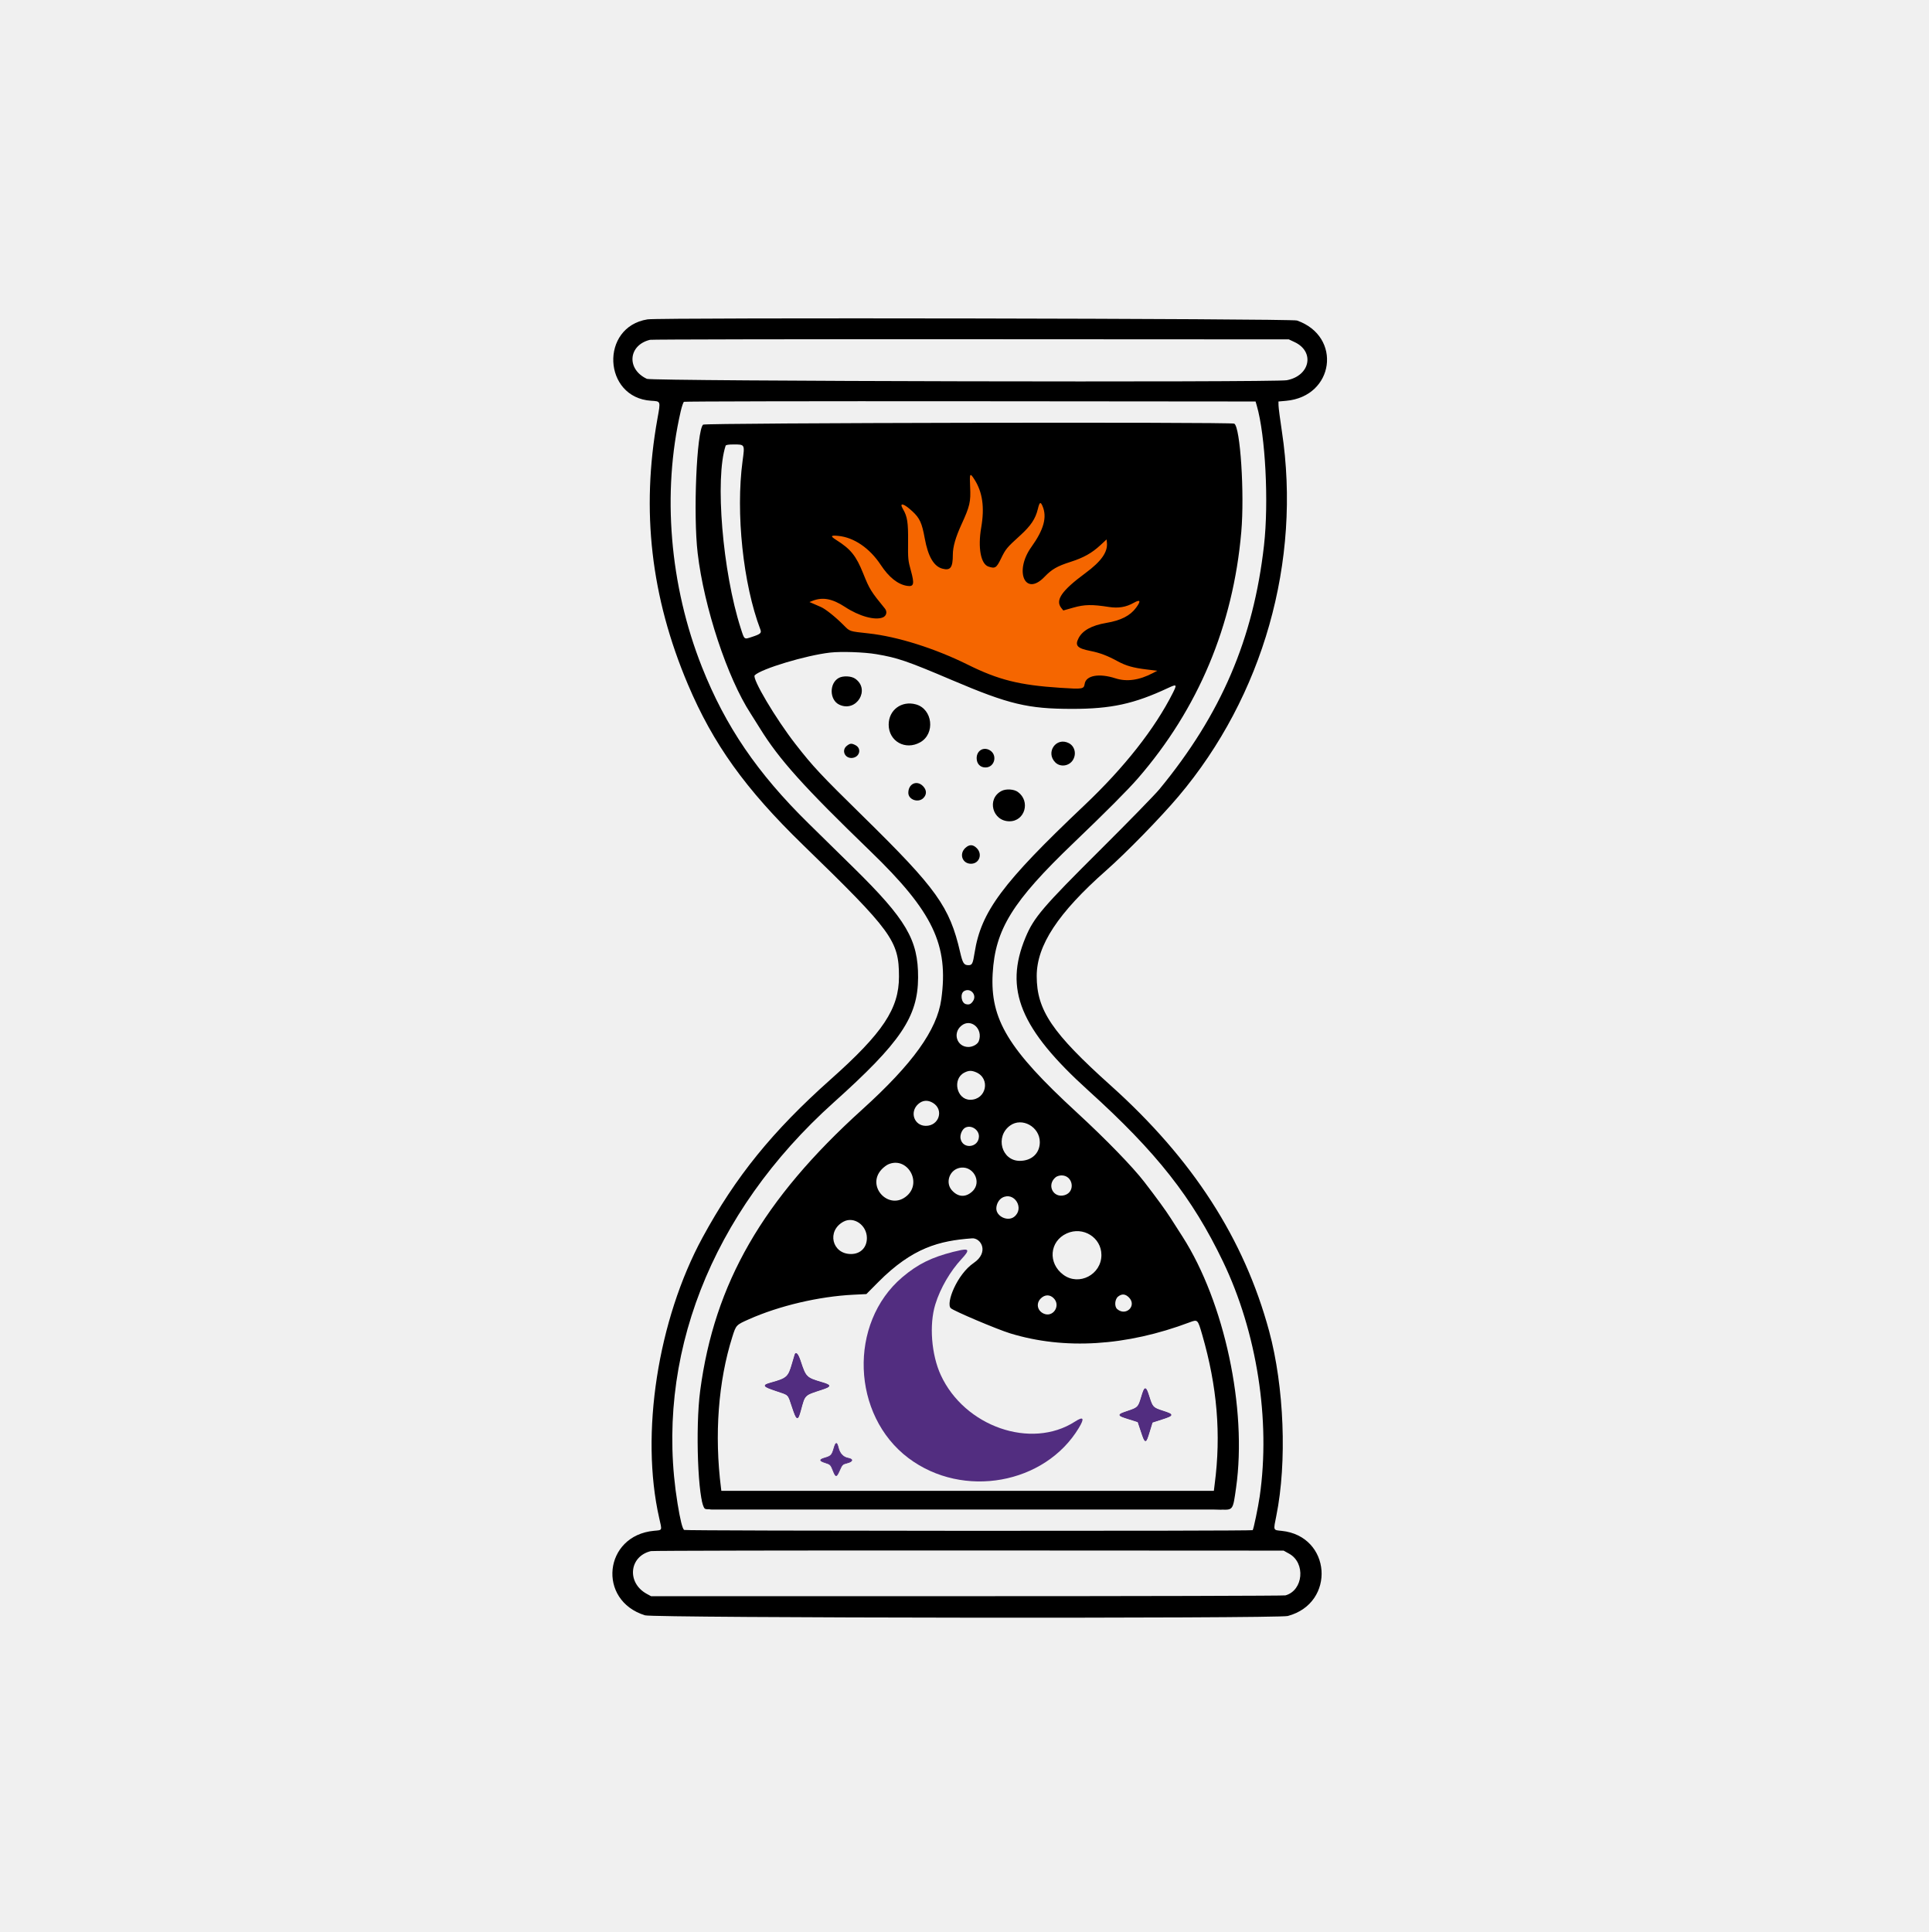
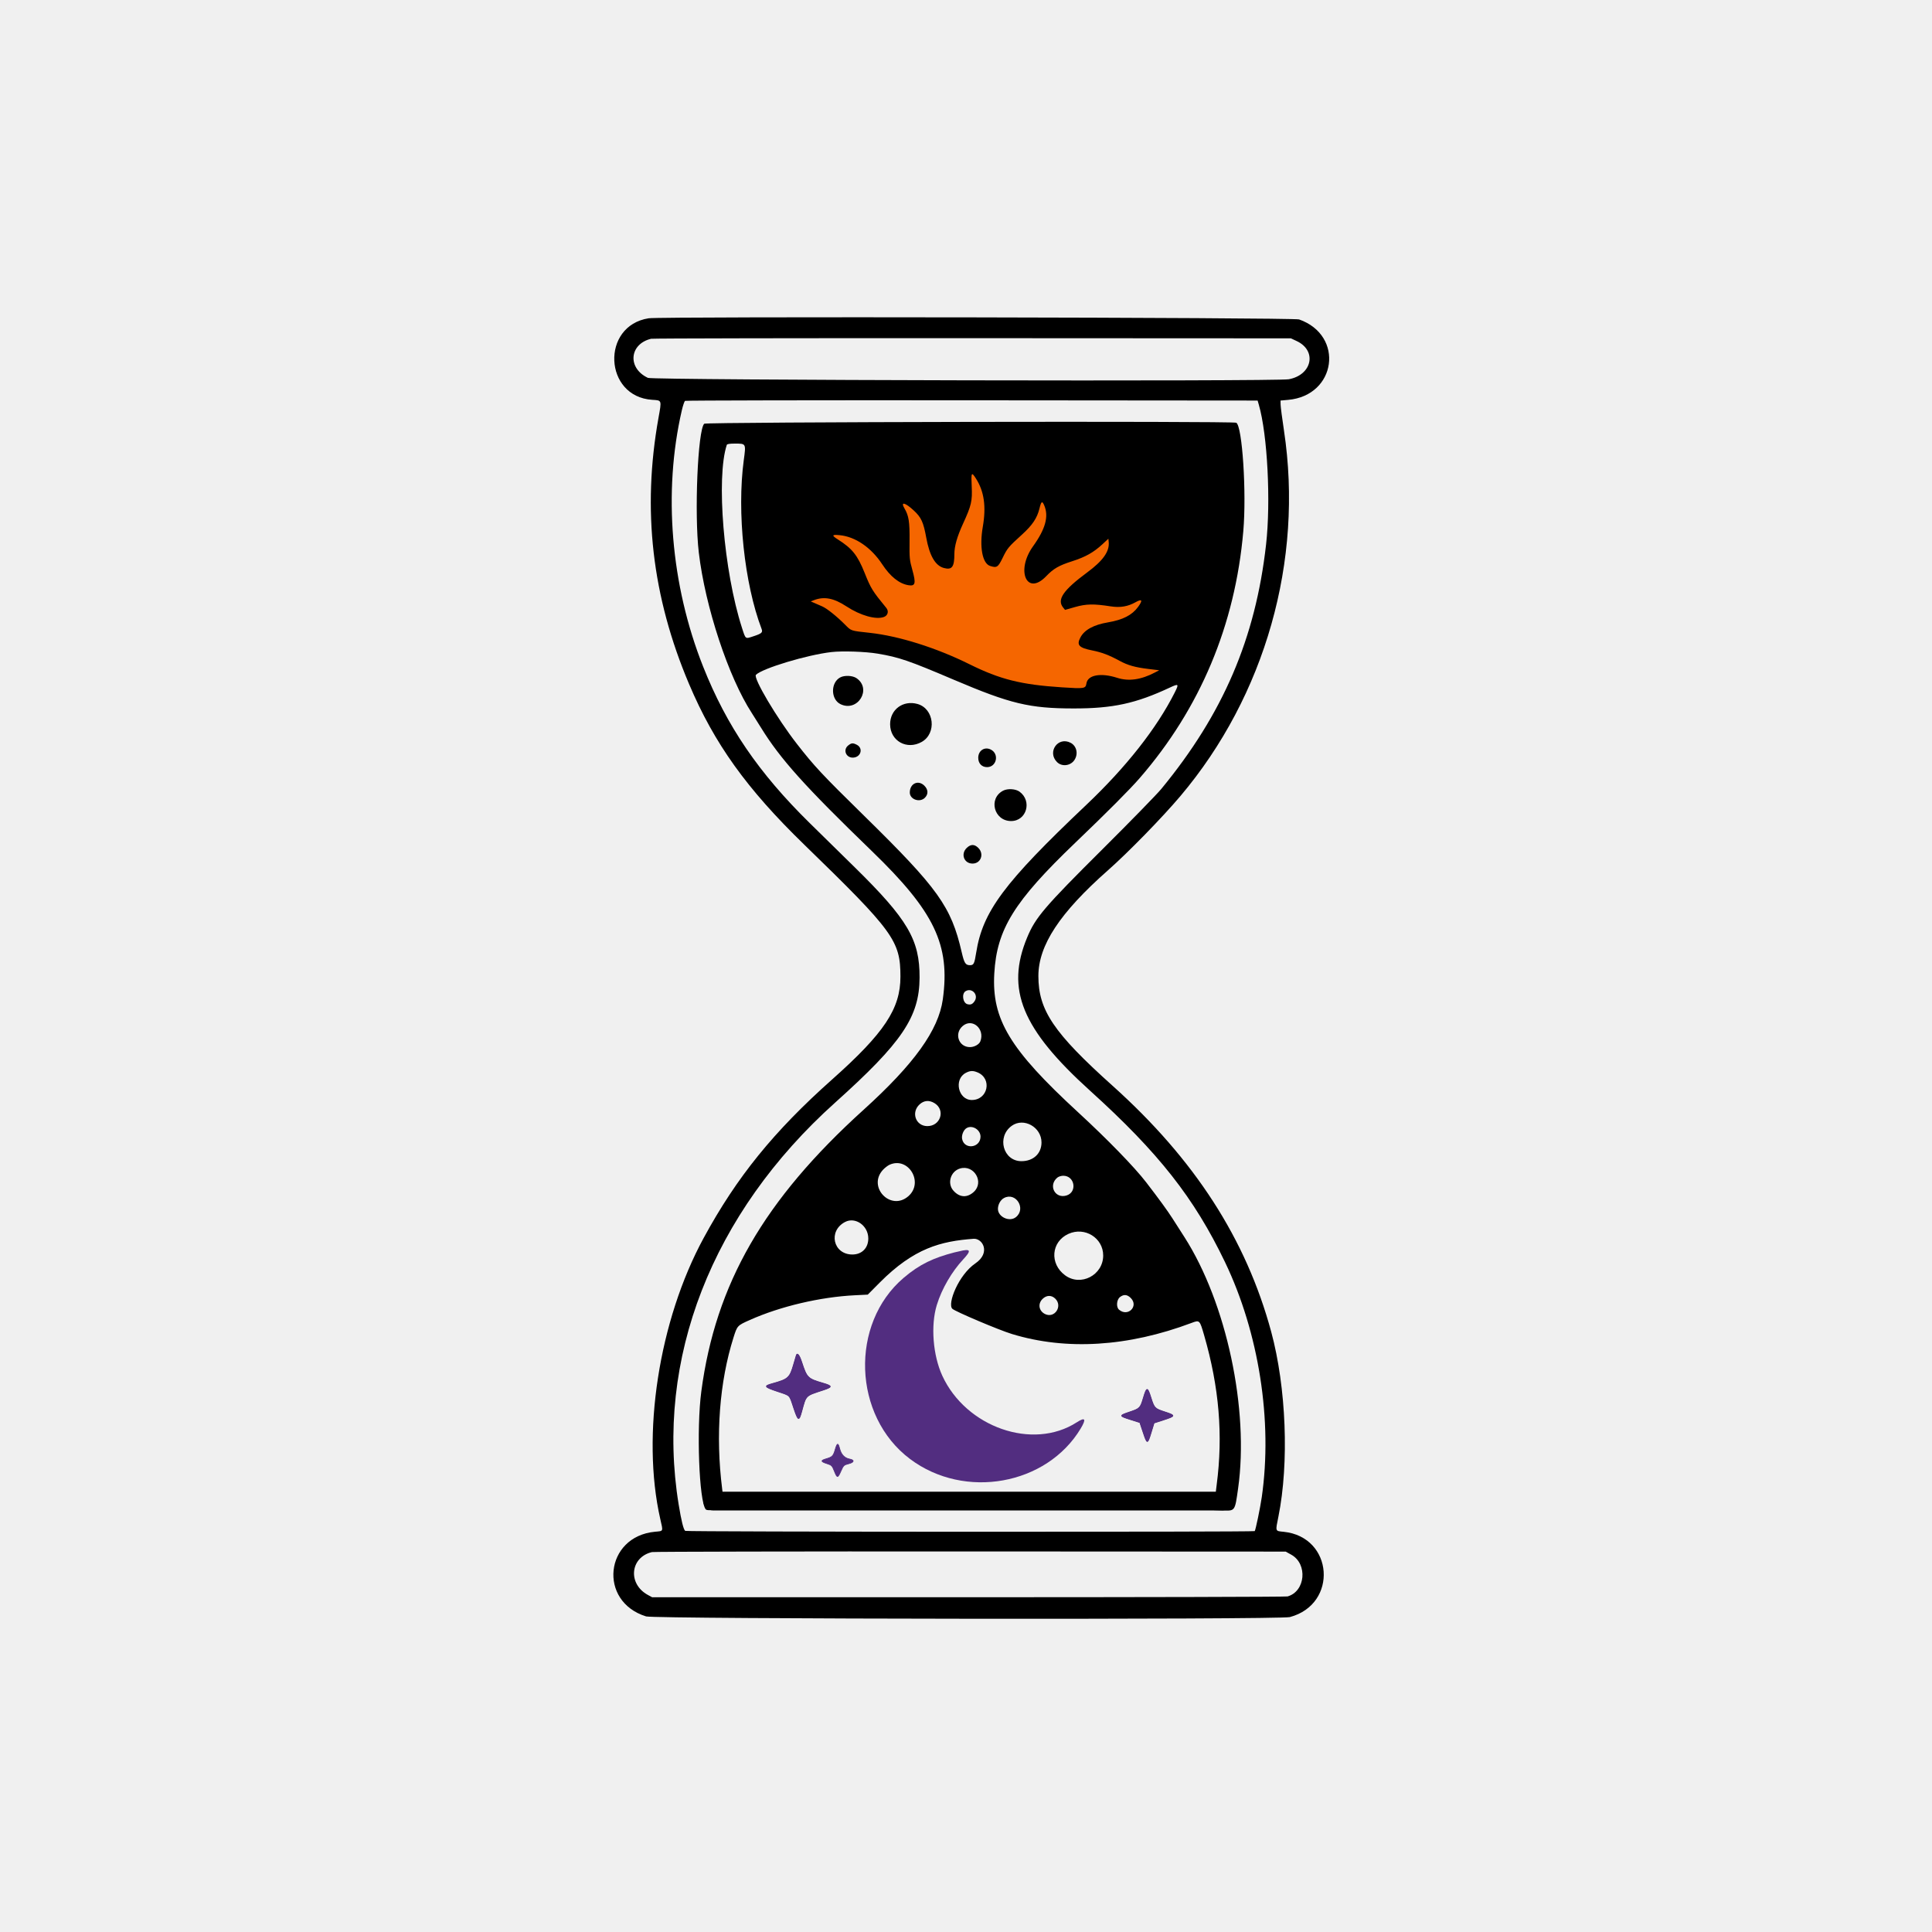
- <svg xmlns="http://www.w3.org/2000/svg" id="svg" version="1.1" width="150" height="150.25" viewBox="0, 0, 140,140">
+ <svg xmlns="http://www.w3.org/2000/svg" id="svg" version="1.1" width="150" height="150" viewBox="0 0 140 140">
  <g id="svgg" style="" transform="matrix(0.511644, 0, 0, 0.511644, -6.850918, 14.49335)">
    <path id="moon" d="M 148.552 149.053 C 145.64 149.81 143.67 150.696 141.378 152.648 C 133.723 159.163 134.175 172.228 142.28 178.311 C 150.016 184.117 161.636 182 166.441 174.005 C 167.283 172.604 167.083 172.347 165.883 173.12 C 159.66 177.129 150.212 173.821 146.848 166.518 C 145.525 163.644 145.177 159.398 146.073 156.489 C 146.798 154.134 148.228 151.747 149.785 150.065 C 150.902 148.858 151.063 148.419 149.133 148.922" stroke="none" fill="#522D80" fill-rule="evenodd" style="" />
    <path id="path0" d="M 104.572 17.079 C 99.12 18.809 99.181 26.326 104.661 27.953 C 105.086 28.079 105.777 28.183 106.196 28.183 C 107.292 28.183 107.315 28.256 106.906 30.385 C 105.781 36.226 105.403 43.496 105.973 48.304 C 106.513 52.86 107.027 55.702 107.95 59.245 C 111.408 72.504 116.9 81.1 129.897 93.592 C 138.924 102.268 140.642 104.587 141.06 108.663 C 141.567 113.606 139.235 117.721 132.624 123.544 C 125.464 129.852 120.626 135.198 116.916 140.904 C 116.443 141.631 115.841 142.556 115.579 142.96 C 107.505 155.382 104.049 173.177 107.066 186.792 C 107.503 188.759 107.57 188.641 105.914 188.84 C 98.936 189.678 98.459 198.755 105.301 200.526 C 106.53 200.844 194.733 200.871 195.925 200.553 C 202.74 198.738 202.201 189.804 195.215 188.79 L 194.015 188.616 L 194.036 188.111 C 194.048 187.835 194.227 186.705 194.436 185.601 C 196.588 174.193 194.731 161.443 189.125 149.129 C 188.034 146.734 185.541 142.495 183.559 139.665 C 180.163 134.819 176.198 130.443 170.516 125.269 C 162.298 117.785 160.54 115.23 160.35 110.494 C 160.14 105.29 161.762 102.809 171.234 93.848 C 180.454 85.126 185.407 78.778 189.174 70.857 C 195.327 57.918 197.165 44.64 194.755 30.533 C 194.376 28.317 194.405 28.183 195.261 28.183 C 202.294 28.183 203.835 18.873 197.099 17.073 C 196.041 16.79 105.465 16.796 104.572 17.079 M 197.224 19.866 C 199.774 21.118 199.513 24.374 196.78 25.4 C 196.297 25.581 189.897 25.616 151.175 25.649 L 106.132 25.688 L 105.303 25.378 C 102.14 24.194 102.125 20.571 105.281 19.581 C 105.781 19.424 114.191 19.394 151.129 19.416 L 196.365 19.444 L 197.224 19.866 M 191.827 28.861 C 192.899 32.561 193.519 41.48 193.063 46.614 C 191.471 64.518 185.302 76.947 171.299 90.457 C 169.334 92.353 167.078 94.533 166.286 95.301 C 158.58 102.771 156.448 108.035 158.554 114.391 C 159.703 117.859 161.692 120.203 170.628 128.617 C 176.625 134.265 181.284 139.834 183.98 144.576 C 185.711 147.623 186.042 148.244 187.033 150.303 C 188.592 153.547 189.142 155.014 190.335 159.116 C 193.035 168.395 193.53 177.629 191.795 186.359 C 191.594 187.369 191.332 188.344 191.214 188.526 L 190.998 188.856 L 150.787 188.856 C 118.85 188.856 110.526 188.818 110.326 188.672 C 109.709 188.22 108.787 182.038 108.656 177.474 C 108.234 162.742 113.128 148.778 122.913 136.799 C 126.123 132.868 127.773 131.16 132.99 126.364 C 141.529 118.515 143.478 115.484 143.474 110.061 C 143.468 104.254 142.179 102.328 130.95 91.336 C 118.681 79.325 114.475 72.747 110.618 59.539 C 108.816 53.37 107.943 44.685 108.471 38.214 C 108.74 34.924 109.746 29.187 110.172 28.513 L 110.381 28.182 L 151.017 28.219 L 191.652 28.256 L 191.827 28.861 M 113.021 32.698 C 110.654 46.233 113.27 61.13 120.017 72.54 C 123.704 78.778 126.444 81.953 136.359 91.485 C 144.985 99.777 147.303 103.745 147.292 110.209 C 147.282 116.404 144.473 121.114 136.443 128.395 C 128.162 135.903 124.983 139.608 120.154 147.379 C 113.978 157.319 111.102 172.169 113.096 183.823 C 113.401 185.603 113.29 185.478 114.559 185.478 C 115.942 185.478 115.896 185.6 115.533 182.889 C 114.279 173.534 115.846 160.408 118.384 159.006 C 121.997 157.012 128.665 155.312 134.339 154.941 L 136.347 154.81 L 137.814 153.287 C 142.541 148.379 149.583 146.171 155.638 147.698 C 158.09 148.316 158.096 148.943 155.664 150.274 C 153.353 151.539 151.246 153.647 149.971 155.97 C 149.137 157.49 148.965 157.333 153.617 159.282 C 162.026 162.804 172.623 162.711 181.638 159.038 C 183.389 158.324 183.416 158.347 184.262 161.33 C 186.195 168.146 186.769 175.546 185.875 182.1 C 185.374 185.775 185.292 185.397 186.598 185.443 C 188.178 185.497 188.234 185.393 188.682 181.586 C 190.01 170.291 186.658 155.644 180.614 146.338 C 178.346 142.846 175.759 139.28 174.433 137.819 C 171.99 135.126 168.998 132.096 166.918 130.211 C 156.474 120.744 153.749 116.401 154.043 109.694 C 154.319 103.414 156.472 99.833 164.928 91.589 C 167.266 89.309 170.011 86.618 171.029 85.608 C 181.633 75.079 187.558 62.911 189.194 48.304 C 189.689 43.881 189.401 34.88 188.679 32.222 L 188.56 31.781 L 150.877 31.744 L 113.194 31.706 L 113.021 32.698 M 119.018 34.547 C 119.138 34.69 119.099 35.338 118.871 37.006 C 117.911 44.04 118.794 52.603 121.262 60.168 C 121.649 61.355 121.626 61.395 120.3 61.879 C 118.898 62.391 118.863 62.375 118.409 60.983 C 115.722 52.76 114.644 40.505 116.115 34.902 L 116.26 34.351 L 117.558 34.351 C 118.459 34.351 118.905 34.41 119.018 34.547 M 151.418 38.624 C 152.996 40.371 153.53 42.995 152.964 46.228 C 152.411 49.389 152.763 51.349 153.924 51.571 C 154.444 51.67 154.773 51.336 155.187 50.286 C 155.537 49.396 156.078 48.778 158.506 46.496 C 159.58 45.486 160.246 44.263 160.384 43.05 C 160.564 41.462 160.688 41.361 161.258 42.332 C 162.371 44.233 161.989 46.574 160.161 49.038 C 158.83 50.834 158.443 52.656 159.202 53.558 C 159.768 54.23 160.064 54.159 161.208 53.08 C 162.501 51.861 163.38 51.367 165.376 50.736 C 167.666 50.012 169.228 48.929 170.08 47.474 C 170.629 46.537 170.813 46.704 170.795 48.125 C 170.769 50.147 169.997 51.324 167.579 53.027 C 164.963 54.869 163.683 56.431 164.119 57.246 C 164.323 57.628 164.365 57.628 165.725 57.247 C 166.875 56.924 167.148 56.922 171.124 57.202 C 172.671 57.311 173.553 57.097 174.5 56.38 C 175.231 55.826 175.437 55.828 175.437 56.387 C 175.437 58.116 173.37 59.647 170.312 60.186 C 168.449 60.513 167.324 61.09 166.766 62.004 C 166.2 62.932 166.383 63.143 167.995 63.419 C 169.128 63.613 170.559 64.151 172.26 65.024 C 173.764 65.797 175.026 66.074 177.044 66.074 C 179.075 66.074 179.147 66.251 177.456 67.073 C 174.976 68.277 173.069 68.599 171.617 68.055 C 169.822 67.382 167.652 67.622 167.652 68.493 C 167.652 69.452 167.481 69.502 164.501 69.414 C 158.484 69.234 155.964 68.552 148.118 64.976 C 144.217 63.198 139.898 61.975 136.149 61.588 L 133.799 61.345 L 132.466 60.057 C 130.598 58.25 129.77 57.731 128.367 57.488 C 126.64 57.187 126.607 56.936 128.221 56.381 C 130.159 55.713 131.511 55.985 133.918 57.527 C 135.262 58.389 136.511 58.771 137.765 58.704 C 138.981 58.64 139.012 58.336 137.926 57.118 C 136.945 56.02 136.249 54.806 135.553 52.979 C 134.705 50.754 133.557 49.326 131.839 48.353 C 130.478 47.583 130.46 47.568 130.65 47.339 C 130.902 47.034 132.623 47.068 133.679 47.396 C 135.413 47.936 137.331 49.481 138.605 51.364 C 139.789 53.116 141.127 54.178 142.15 54.178 C 142.644 54.178 142.657 53.838 142.219 52.377 C 141.942 51.452 141.897 50.925 141.877 48.304 C 141.852 45.035 141.814 44.846 140.915 43.445 C 140.218 42.36 140.493 42.123 141.744 42.729 C 143.481 43.57 144.427 45.041 144.881 47.604 C 145.365 50.341 146.339 51.897 147.509 51.8 L 148.046 51.755 L 148.157 50.58 C 148.329 48.753 148.787 47.074 149.574 45.379 C 150.802 42.734 151.02 41.219 150.486 39.051 C 150.101 37.491 150.308 37.396 151.418 38.624 M 138.132 64.148 C 140.882 64.664 144.235 65.846 148.779 67.902 C 159.915 72.942 169.43 73.293 178.748 69.008 C 181 67.973 180.985 68.21 178.546 72.243 C 175.168 77.83 173.172 80.155 164.796 88.252 C 155.254 97.476 152.774 101.001 151.814 106.701 C 151.527 108.406 151.32 108.733 150.629 108.57 C 149.984 108.417 149.768 108.098 149.516 106.928 C 148.018 99.983 146.166 97.469 133.645 85.388 C 129.067 80.971 125.314 76.525 123.289 73.124 C 123.025 72.679 122.727 72.217 122.628 72.096 C 122.528 71.975 121.898 70.859 121.229 69.616 L 120.011 67.356 L 120.327 67.1 C 121.197 66.396 125.874 64.794 128.658 64.247 C 131.647 63.659 135.315 63.621 138.132 64.148 M 132.448 67.831 C 131.028 68.696 131.284 70.912 132.858 71.383 C 134.5 71.875 135.891 70.422 135.327 68.803 C 134.931 67.667 133.506 67.186 132.448 67.831 M 141.443 71.588 C 139.945 72.156 139.216 73.828 139.828 75.293 C 141.073 78.272 145.418 77.154 145.15 73.924 C 144.997 72.076 143.177 70.93 141.443 71.588 M 163.69 76.954 C 162.793 77.326 162.449 78.167 162.865 78.972 C 163.38 79.968 164.381 80.174 165.19 79.452 C 166.415 78.358 165.196 76.33 163.69 76.954 M 133.437 77.521 C 132.966 78.401 134.118 79.32 134.817 78.621 C 135.09 78.348 135.121 77.662 134.871 77.412 C 134.579 77.12 133.613 77.192 133.437 77.521 M 152.461 78.168 C 151.968 78.661 151.961 79.33 152.445 79.813 C 153.418 80.787 154.912 79.343 154.03 78.281 C 153.607 77.772 152.908 77.721 152.461 78.168 M 142.848 82.927 C 142.07 83.573 142.491 84.873 143.477 84.873 C 143.787 84.873 144.068 84.754 144.274 84.533 C 145.171 83.58 143.852 82.095 142.848 82.927 M 155.612 83.801 C 154.086 84.591 154.021 86.862 155.504 87.565 C 157.048 88.299 158.608 87.315 158.582 85.624 C 158.559 84.15 156.902 83.133 155.612 83.801 M 150.389 91.843 C 149.692 92.539 150.174 93.832 151.129 93.832 C 152.247 93.832 152.63 92.212 151.633 91.697 C 151.054 91.398 150.804 91.427 150.389 91.843 M 151.486 112.137 C 152.113 112.934 151.639 114.101 150.689 114.101 C 150.331 114.101 150.113 113.994 149.892 113.713 C 149.265 112.917 149.739 111.751 150.689 111.751 C 151.047 111.751 151.265 111.857 151.486 112.137 M 151.616 116.649 C 152.756 117.281 152.853 119.352 151.769 119.913 C 150.662 120.486 149.327 119.949 148.979 118.791 C 148.537 117.31 150.27 115.902 151.616 116.649 M 151.996 123.411 C 153.648 124.101 153.736 126.633 152.135 127.393 C 151.402 127.741 150.295 127.629 149.789 127.156 C 147.909 125.4 149.658 122.434 151.996 123.411 M 145.888 127.763 C 146.939 128.404 147.077 129.954 146.157 130.797 C 144.838 132.007 142.831 131.153 142.831 129.382 C 142.831 127.844 144.538 126.94 145.888 127.763 M 159.45 130.86 C 161.561 131.916 161.635 134.932 159.575 135.98 C 156.672 137.457 153.894 134.05 155.998 131.593 C 157.006 130.415 158.096 130.183 159.45 130.86 M 151.824 131.426 C 152.657 132.081 152.662 133.274 151.833 133.925 C 150.882 134.674 149.44 133.903 149.44 132.646 C 149.44 131.444 150.899 130.698 151.824 131.426 M 141.62 136.589 C 143.219 137.363 143.658 139.498 142.505 140.897 C 141.138 142.556 138.717 142.255 137.822 140.316 C 136.71 137.908 139.232 135.433 141.62 136.589 M 151.128 137.245 C 152.081 137.869 152.38 139.316 151.75 140.258 C 150.551 142.053 147.825 141.228 147.825 139.068 C 147.825 137.354 149.708 136.314 151.128 137.245 M 165.096 138.54 C 165.769 139.211 165.795 140.016 165.168 140.718 C 164.195 141.806 162.365 141.101 162.365 139.638 C 162.365 138.773 163.106 138.039 163.98 138.039 C 164.486 138.039 164.687 138.13 165.096 138.54 M 157.24 141.313 C 158.654 142.263 158.201 144.305 156.54 144.464 C 155.666 144.548 155.262 144.369 154.867 143.721 C 153.885 142.109 155.692 140.273 157.24 141.313 M 135.2 144.694 C 136.761 145.519 136.998 148.084 135.605 149.076 C 134.601 149.791 133.275 149.718 132.338 148.895 C 130.063 146.898 132.527 143.28 135.2 144.694 M 167.779 146.254 C 171.199 147.999 170.013 153.083 166.184 153.083 C 162.441 153.083 161.142 147.999 164.462 146.345 C 165.427 145.864 166.933 145.823 167.779 146.254 M 173.685 155.359 C 174.825 156.499 173.455 158.301 172.07 157.483 C 170.882 156.781 171.385 154.942 172.767 154.933 C 173.115 154.931 173.38 155.054 173.685 155.359 M 162.855 155.378 C 163.35 155.767 163.616 156.624 163.411 157.162 C 162.906 158.482 160.888 158.338 160.543 156.957 C 160.198 155.572 161.753 154.511 162.855 155.378 M 126.346 163.833 C 126.305 163.904 126.096 164.535 125.884 165.235 C 125.42 166.767 125.117 167.071 123.576 167.55 C 122.067 168.019 122.069 168.056 123.635 168.578 C 125.325 169.141 125.369 169.187 125.949 170.988 C 126.204 171.779 126.433 172.404 126.46 172.378 C 126.486 172.352 126.711 171.703 126.959 170.936 C 127.551 169.104 127.471 169.19 129.098 168.665 C 130.846 168.103 130.859 168.047 129.359 167.565 C 127.872 167.086 127.509 166.759 127.098 165.52 C 126.646 164.159 126.435 163.684 126.346 163.833 M 175.465 169.801 C 175.1 171.057 174.794 171.389 173.674 171.746 C 172.432 172.14 172.575 172.412 174.209 172.764 C 174.841 172.901 175.053 173.186 175.449 174.426 C 175.861 175.723 175.918 175.734 176.238 174.573 C 176.614 173.209 176.744 173.073 178.087 172.625 C 179.402 172.187 179.409 172.134 178.207 171.771 C 177.017 171.412 176.686 171.093 176.31 169.945 C 175.866 168.585 175.821 168.577 175.465 169.801 M 196.071 191.544 C 198.917 192.827 198.624 197.095 195.631 197.953 C 194.51 198.275 105.719 198.1 105.125 197.776 C 102.104 196.125 102.388 192.111 105.58 191.345 C 106.732 191.07 195.449 191.264 196.071 191.544" stroke="none" fill="#ffffff" fill-rule="evenodd" style="" />
    <path id="path1" d="M 13.47 124.416 L 150.762 -28.068 L 13.47 124.416 M 197.38 16.914 C 203.832 19.184 202.673 27.695 195.831 28.306 L 194.749 28.403 L 194.761 28.99 C 194.768 29.314 194.983 30.966 195.24 32.662 C 198.017 51.048 192.584 70.209 180.56 84.433 C 178.02 87.439 173.162 92.416 170.314 94.929 C 163.48 100.962 160.456 105.558 160.456 109.911 C 160.456 114.755 162.631 117.972 170.956 125.443 C 182.599 135.89 189.877 147.174 193.427 160.281 C 195.561 168.16 195.98 178.891 194.448 186.479 C 194.017 188.615 193.975 188.496 195.197 188.62 C 202.253 189.343 202.941 198.861 196.071 200.699 C 194.661 201.077 106.127 200.984 104.896 200.604 C 98.062 198.494 99.038 189.277 106.166 188.611 C 107.381 188.498 107.321 188.642 106.903 186.8 C 104.196 174.88 106.697 158.695 113.054 146.999 C 117.738 138.378 122.979 131.911 131.229 124.568 C 138.641 117.972 140.923 114.538 140.918 109.988 C 140.914 104.906 139.96 103.599 127.285 91.292 C 119.133 83.378 114.558 76.996 110.98 68.55 C 105.726 56.148 104.317 43.871 106.65 30.861 C 107.112 28.286 107.146 28.387 105.76 28.298 C 98.911 27.859 98.469 17.82 105.251 16.752 C 107 16.477 196.586 16.634 197.38 16.914 M 105.6 19.653 C 102.502 20.407 102.23 23.826 105.159 25.191 C 105.877 25.526 194.167 25.716 195.925 25.387 C 199.239 24.767 199.947 21.339 197.041 19.977 L 196.218 19.591 L 151.129 19.568 C 126.331 19.556 105.843 19.595 105.6 19.653 M 110.416 28.447 C 110.319 28.508 110.11 29.119 109.953 29.803 C 107.29 41.363 108.382 54.504 112.969 66.074 C 116.304 74.491 120.827 81.129 128.079 88.253 C 129.846 89.989 132.705 92.797 134.432 94.493 C 141.958 101.887 143.655 104.773 143.629 110.135 C 143.602 115.701 141.157 119.32 131.669 127.835 C 114.195 143.52 106.151 164.177 109.507 184.744 C 109.886 187.067 110.192 188.301 110.437 188.491 C 110.625 188.637 190.948 188.667 191.094 188.522 C 191.217 188.399 191.872 185.243 192.093 183.716 C 193.647 172.919 191.696 160.441 186.884 150.42 C 182.518 141.326 177.48 134.926 167.799 126.17 C 158.104 117.403 155.803 111.805 158.868 104.438 C 160.045 101.608 161.295 100.143 169.558 91.923 C 173.496 88.005 177.235 84.172 177.867 83.405 C 186.618 72.781 191.207 62.075 192.702 48.798 C 193.39 42.694 192.9 33.22 191.679 29.004 L 191.505 28.403 L 151.05 28.368 C 128.799 28.349 110.514 28.384 110.416 28.447 M 188.479 31.545 C 189.337 32.004 189.951 41.451 189.477 46.908 C 188.323 60.195 183.374 71.993 174.815 81.862 C 173.405 83.489 170.288 86.617 165.669 91.042 C 157.008 99.34 154.567 103.281 154.21 109.548 C 153.839 116.055 156.404 120.3 166.099 129.222 C 170.233 133.027 174.071 136.975 175.723 139.123 C 177.556 141.506 178.723 143.109 179.451 144.244 C 179.879 144.911 180.642 146.102 181.146 146.891 C 187.096 156.196 190.317 171.282 188.743 182.467 C 188.28 185.755 188.342 185.671 186.45 185.595 L 185.35 185.552 L 185.37 184.964 C 185.381 184.641 185.534 183.286 185.708 181.953 C 186.629 174.94 186.057 168.123 183.935 160.802 C 183.3 158.611 183.295 158.606 182.155 159.035 C 173.164 162.419 164.405 162.96 156.71 160.608 C 154.829 160.033 148.681 157.423 148.27 157.035 C 147.536 156.343 149.138 152.238 151.53 150.606 C 153.747 149.094 152.557 147.033 151.278 147.126 C 146.655 147.463 142.821 148.452 137.983 153.325 L 136.292 155.029 L 134.458 155.12 C 129.552 155.364 123.913 156.691 119.593 158.619 C 117.819 159.41 117.808 159.422 117.283 161.077 C 115.283 167.398 114.713 174.971 115.669 182.541 C 115.837 183.874 115.987 185.097 116.001 185.258 C 116.001 185.258 113.634 185.794 113.339 185.439 C 112.399 184.306 112.016 174.019 112.717 168.735 C 114.739 153.495 121.581 141.622 135.702 128.847 C 142.868 122.365 146.316 117.56 146.919 113.216 C 147.992 105.489 145.747 100.792 136.883 92.225 C 127.373 83.033 123.919 79.188 121.174 74.74 C 120.701 73.972 120.119 73.047 119.881 72.683 C 116.573 67.618 113.259 57.591 112.36 49.919 C 111.715 44.425 112.213 32.6 113.127 31.686 C 113.379 31.433 188.01 31.294 188.479 31.545 M 116.325 34.681 C 114.793 39.323 115.89 52.564 118.471 60.58 C 119.004 62.236 118.924 62.176 120.084 61.793 C 121.284 61.398 121.446 61.251 121.25 60.736 C 118.805 54.306 117.74 44.203 118.73 36.848 C 119.051 34.468 119.067 34.498 117.464 34.498 C 116.732 34.498 116.367 34.556 116.325 34.681 M 131.156 64.023 C 127.727 64.412 121.373 66.325 120.454 67.245 C 120.028 67.67 123.426 73.401 126.254 77.029 C 128.728 80.204 129.815 81.366 135.786 87.223 C 146.266 97.504 148.104 100.071 149.589 106.51 C 149.956 108.095 150.131 108.372 150.776 108.372 C 151.296 108.372 151.399 108.162 151.644 106.61 C 152.563 100.767 155.582 96.71 167.212 85.696 C 172.889 80.319 177.207 74.833 179.772 69.741 C 180.383 68.527 180.326 68.467 179.104 69.04 C 174.267 71.306 171.015 72.014 165.449 72.01 C 159.204 72.006 156.504 71.36 148.486 67.948 C 142.076 65.22 140.731 64.759 137.691 64.247 C 135.964 63.956 132.722 63.845 131.156 64.023 M 134.696 67.721 C 136.911 69.239 134.882 72.567 132.445 71.41 C 131.044 70.745 131.004 68.368 132.381 67.62 C 132.992 67.288 134.136 67.338 134.696 67.721 M 143.328 71.375 C 145.7 72.034 146.091 75.535 143.929 76.752 C 141.83 77.934 139.468 76.616 139.457 74.258 C 139.447 72.173 141.281 70.806 143.328 71.375 M 165.014 76.872 C 165.857 77.308 166.122 78.396 165.596 79.259 C 165.059 80.139 163.803 80.313 163.095 79.605 C 161.666 78.176 163.228 75.948 165.014 76.872 M 134.744 77.158 C 135.664 77.633 135.338 78.879 134.27 78.97 C 133.231 79.059 132.721 77.879 133.525 77.247 C 133.985 76.886 134.189 76.871 134.744 77.158 M 153.746 77.848 C 154.943 78.485 154.526 80.321 153.186 80.321 C 152.436 80.321 151.938 79.792 151.938 78.999 C 151.938 77.961 152.858 77.375 153.746 77.848 M 144.311 82.953 C 144.859 83.501 144.886 84.154 144.38 84.66 C 143.653 85.387 142.244 84.897 142.244 83.918 C 142.244 82.638 143.439 82.081 144.311 82.953 M 157.786 83.797 C 159.601 85.118 158.787 87.956 156.593 87.957 C 154.164 87.959 153.327 84.763 155.465 83.654 C 156.105 83.322 157.229 83.391 157.786 83.797 M 151.949 91.765 C 152.809 92.625 152.308 93.98 151.129 93.98 C 149.907 93.98 149.413 92.592 150.331 91.74 C 150.896 91.216 151.408 91.224 151.949 91.765 M 150.155 112.047 C 149.558 112.395 149.744 113.73 150.413 113.898 C 150.876 114.014 151.135 113.899 151.431 113.449 C 152.006 112.571 151.051 111.523 150.155 112.047 M 149.75 116.974 C 148.492 118.032 149.148 119.975 150.762 119.975 C 151.388 119.975 152.069 119.595 152.238 119.151 C 152.904 117.398 151.111 115.829 149.75 116.974 M 150.173 123.623 C 148.447 124.531 149.097 127.462 151.024 127.465 C 153.314 127.468 153.946 124.433 151.838 123.554 C 151.194 123.284 150.783 123.301 150.173 123.623 M 143.628 128.089 C 142.399 129.216 143.072 131.14 144.703 131.163 C 146.599 131.189 147.336 128.882 145.741 127.91 C 144.994 127.454 144.253 127.517 143.628 128.089 M 156.679 131.124 C 154.52 132.687 155.464 136.128 158.051 136.13 C 159.743 136.131 160.897 135.054 160.897 133.473 C 160.897 131.302 158.373 129.896 156.679 131.124 M 150.285 131.442 C 149.863 131.688 149.551 132.44 149.651 132.97 C 149.943 134.526 152.206 134.285 152.26 132.693 C 152.295 131.702 151.118 130.957 150.285 131.442 M 139.38 136.633 C 139.138 136.742 138.729 137.053 138.472 137.325 C 136.173 139.752 139.537 143.287 142.048 141.083 C 144.264 139.137 142.047 135.439 139.38 136.633 M 149.362 137.166 C 148.021 137.56 147.505 139.26 148.412 140.293 C 149.282 141.283 150.356 141.353 151.307 140.482 C 152.82 139.096 151.346 136.583 149.362 137.166 M 163.153 138.447 C 161.814 139.532 162.791 141.483 164.428 140.992 C 165.992 140.524 165.62 138.193 163.98 138.193 C 163.698 138.193 163.325 138.307 163.153 138.447 M 155.574 141.354 C 155.085 141.619 154.727 142.27 154.727 142.894 C 154.727 144.024 156.354 144.778 157.259 144.066 C 158.778 142.871 157.266 140.436 155.574 141.354 M 133.065 144.746 C 130.635 146.031 131.392 149.351 134.115 149.348 C 135.458 149.347 136.37 148.425 136.366 147.072 C 136.362 145.259 134.533 143.971 133.065 144.746 M 164.715 146.424 C 162.261 147.536 162.009 150.654 164.241 152.295 C 166.457 153.925 169.635 152.268 169.635 149.484 C 169.635 146.998 167.027 145.376 164.715 146.424 M 150.175 150.493 C 150.175 150.556 150.175 150.118 150.175 150.493 M 172.005 155.381 C 171.527 155.757 171.451 156.797 171.875 157.161 C 173.128 158.237 174.703 156.671 173.538 155.506 C 173.032 154.999 172.541 154.959 172.005 155.381 M 161.032 155.653 C 160.342 156.342 160.527 157.365 161.418 157.788 C 162.761 158.425 163.921 156.672 162.859 155.611 C 162.316 155.068 161.6 155.084 161.032 155.653 M 126.93 164.561 C 127.674 166.827 127.771 166.923 129.949 167.564 C 131.314 167.965 131.318 168.114 129.971 168.555 C 127.425 169.39 127.579 169.238 126.946 171.546 C 126.543 173.017 126.429 172.967 125.787 171.043 C 125.156 169.152 125.375 169.372 123.486 168.738 C 121.624 168.112 121.531 167.976 122.742 167.64 C 125.037 167.003 125.235 166.825 125.787 164.917 C 125.962 164.311 126.134 163.727 126.17 163.619 C 126.308 163.208 126.609 163.582 126.93 164.561 M 176.402 169.624 C 176.868 171.103 176.94 171.176 178.369 171.638 C 179.912 172.137 179.899 172.226 178.205 172.774 L 176.841 173.215 L 176.427 174.573 C 175.913 176.257 175.862 176.256 175.291 174.541 L 174.827 173.15 L 173.508 172.733 C 171.857 172.212 171.851 172.161 173.38 171.649 C 174.815 171.168 174.896 171.085 175.309 169.693 C 175.795 168.056 175.906 168.049 176.402 169.624 M 105.723 191.493 C 102.622 192.237 102.272 196.008 105.159 197.57 L 105.748 197.888 L 150.542 197.888 C 175.179 197.888 195.52 197.837 195.744 197.775 C 198.283 197.066 198.629 193.168 196.27 191.862 L 195.484 191.427 L 150.836 191.404 C 126.279 191.391 105.978 191.432 105.723 191.493" stroke="none" fill="#000000" fill-rule="evenodd" style="" />
    <path id="path2" d="M 151.013 40.567 C 151.111 42.644 150.967 43.263 149.783 45.844 C 148.944 47.675 148.56 49.023 148.558 50.139 C 148.557 51.974 148.218 52.425 147.072 52.117 C 145.856 51.79 145.042 50.39 144.574 47.822 C 144.176 45.631 143.865 44.951 142.816 43.98 C 141.573 42.829 140.898 42.674 141.488 43.674 C 142.103 44.715 142.236 45.57 142.209 48.304 C 142.185 50.722 142.208 50.963 142.603 52.382 C 143.138 54.308 143.037 54.713 142.055 54.556 C 140.752 54.347 139.488 53.34 138.336 51.59 C 136.766 49.206 134.527 47.678 132.293 47.467 C 131.205 47.364 131.146 47.497 132.035 48.059 C 134.08 49.351 134.836 50.292 135.843 52.802 C 136.739 55.035 136.937 55.353 138.922 57.78 C 139.292 58.233 139.141 58.835 138.605 59.044 C 137.483 59.482 135.26 58.861 133.267 57.552 C 131.473 56.374 130.098 56.114 128.658 56.679 L 128.218 56.853 L 128.732 57.074 C 129.015 57.196 129.516 57.414 129.846 57.559 C 130.512 57.851 131.917 58.976 133.072 60.14 C 133.972 61.047 133.835 61.002 136.589 61.302 C 140.711 61.752 146.005 63.42 150.689 65.744 C 155.035 67.901 158.003 68.643 163.79 69.02 C 167.009 69.229 167.142 69.208 167.263 68.451 C 167.454 67.261 169.308 66.93 171.617 67.673 C 173.243 68.195 174.996 67.95 176.953 66.922 L 177.566 66.601 L 176.046 66.417 C 174.148 66.189 173.121 65.897 171.941 65.255 C 170.483 64.46 169.423 64.058 168.085 63.793 C 166.199 63.42 165.846 63.04 166.396 61.977 C 166.961 60.884 168.273 60.162 170.323 59.816 C 172.411 59.463 173.718 58.795 174.559 57.651 C 175.278 56.673 175.157 56.435 174.212 56.968 C 173.129 57.579 172.036 57.76 170.699 57.552 C 168.303 57.178 167.235 57.197 165.676 57.639 L 164.231 58.049 L 163.959 57.713 C 163.052 56.593 163.973 55.253 167.378 52.737 C 169.612 51.088 170.548 49.763 170.416 48.438 L 170.369 47.972 L 169.516 48.762 C 168.272 49.913 167.125 50.557 165.245 51.159 C 163.348 51.767 162.601 52.198 161.557 53.285 C 158.814 56.142 157.22 52.501 159.701 49.042 C 161.466 46.58 161.95 44.808 161.283 43.247 C 160.994 42.572 160.858 42.66 160.612 43.677 C 160.278 45.051 159.617 46.039 158.12 47.399 C 156.204 49.139 156.058 49.315 155.388 50.694 C 154.743 52.021 154.561 52.137 153.608 51.822 C 152.521 51.464 152.09 49.132 152.583 46.284 C 153.08 43.416 152.777 41.274 151.617 39.455 C 150.975 38.449 150.918 38.555 151.013 40.567" stroke="none" fill="#F56600" fill-rule="evenodd" style="" />
    <path id="stars" d="M 126.93 164.561 C 127.674 166.827 127.771 166.923 129.949 167.564 C 131.314 167.965 131.318 168.114 129.971 168.555 C 127.425 169.39 127.579 169.238 126.946 171.546 C 126.543 173.017 126.429 172.967 125.787 171.043 C 125.156 169.152 125.375 169.372 123.486 168.738 C 121.624 168.112 121.531 167.976 122.742 167.64 C 125.037 167.003 125.235 166.825 125.787 164.917 C 125.962 164.311 126.134 163.727 126.17 163.619 C 126.308 163.208 126.609 163.582 126.93 164.561 M 176.402 169.624 C 176.868 171.103 176.94 171.176 178.369 171.638 C 179.912 172.137 179.899 172.226 178.205 172.774 L 176.841 173.215 L 176.427 174.573 C 175.913 176.257 175.862 176.256 175.291 174.541 L 174.827 173.15 L 173.508 172.733 C 171.857 172.212 171.851 172.161 173.38 171.649 C 174.815 171.168 174.896 171.085 175.309 169.693 C 175.795 168.056 175.906 168.049 176.402 169.624 M 132.314 176.852 C 132.522 177.677 133.005 178.183 133.706 178.315 C 134.453 178.456 134.379 178.783 133.553 178.99 C 132.91 179.153 132.847 179.214 132.49 180.021 C 132.038 181.043 131.96 181.041 131.544 179.994 C 131.244 179.241 131.178 179.175 130.49 178.957 C 129.611 178.679 129.594 178.516 130.42 178.277 C 131.265 178.031 131.414 177.877 131.678 176.967 C 131.958 176.003 132.095 175.979 132.314 176.852" stroke="#522D80" stroke-width=".1" fill="#522D80 " fill-rule="evenodd" style="" />
  </g>
  <rect x="51.465" y="108.595" width="37.318" height="0.359" style="fill: rgb(216, 216, 216); stroke: rgb(0, 0, 0);" rx="0.179" ry="0.179" />
</svg>
